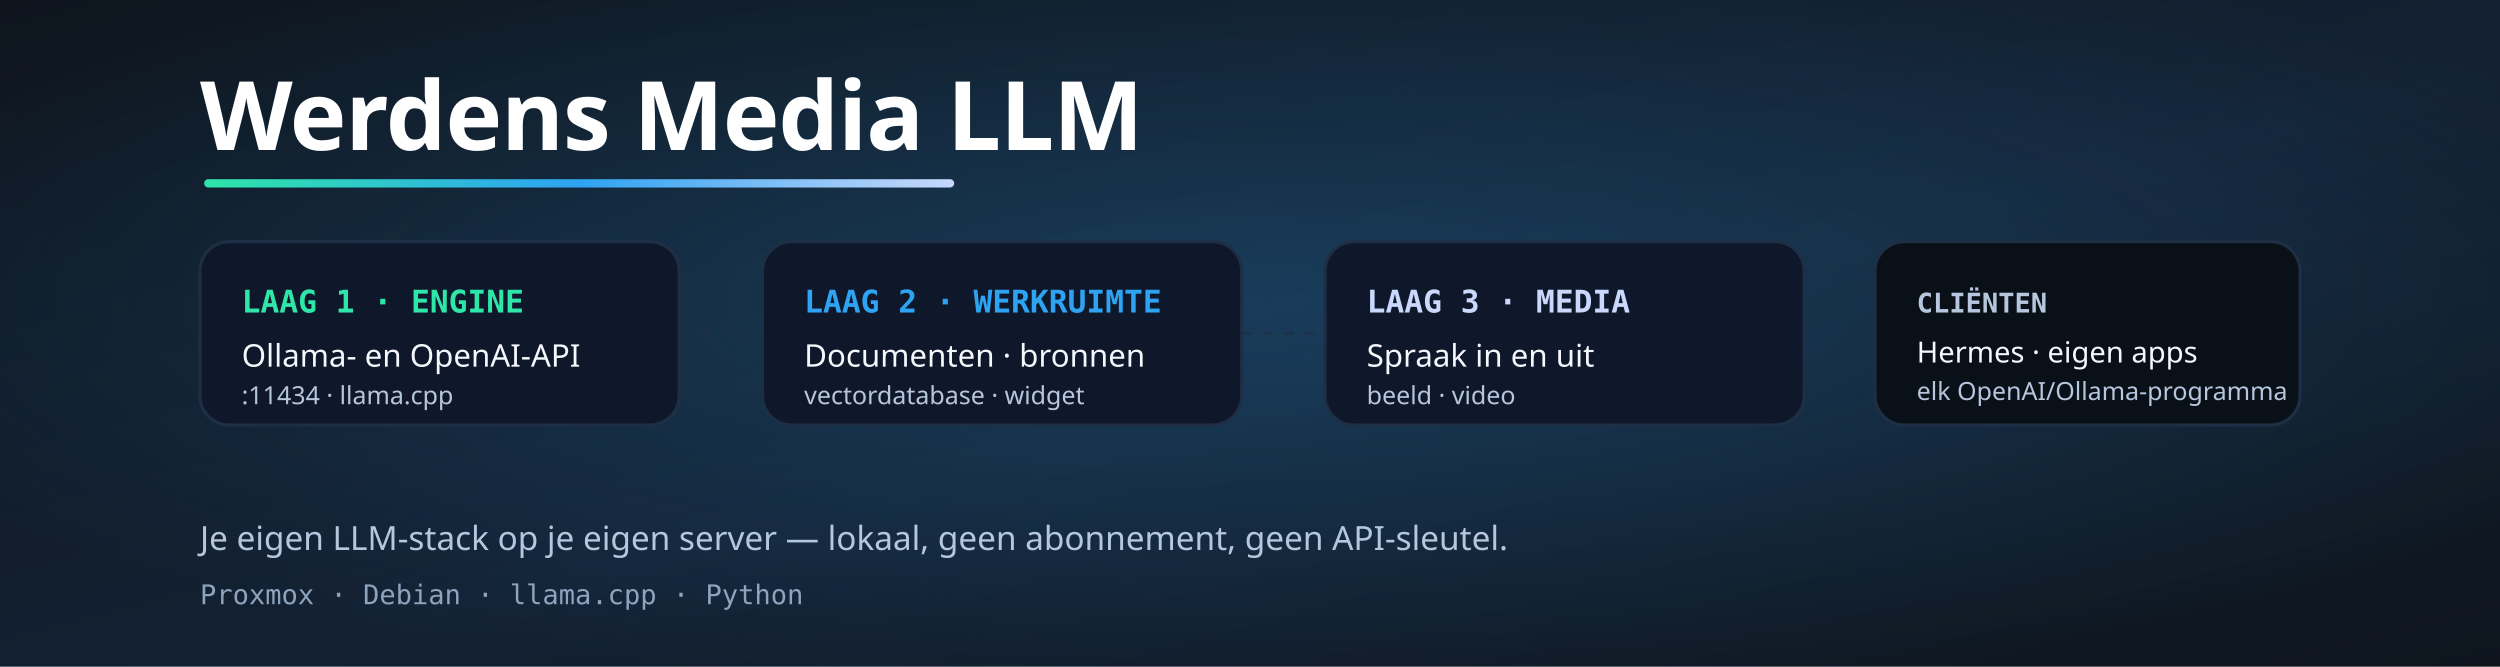
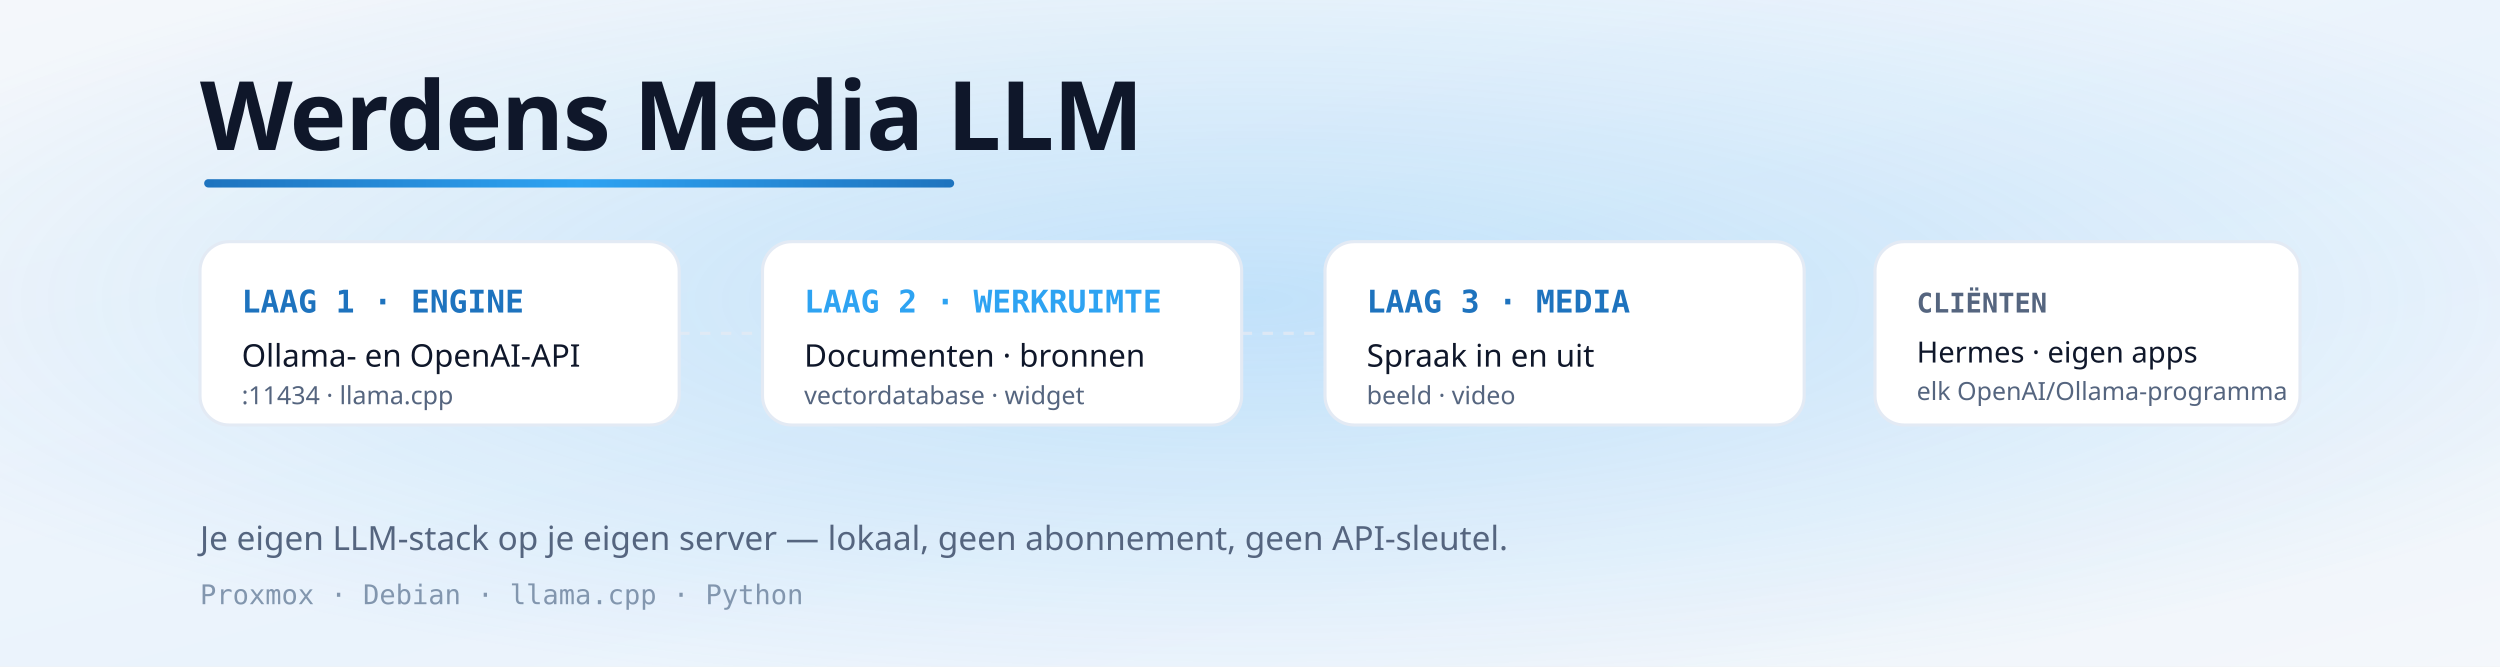
<svg xmlns="http://www.w3.org/2000/svg" viewBox="0 0 1200 320" width="1200" height="320" role="img" aria-label="Werdens Media LLM">
  <defs>
    <linearGradient id="bg" x1="0" y1="0" x2="1" y2="1">
-       <stop offset="0%" stop-color="#0e151d" />
-       <stop offset="55%" stop-color="#132133" />
-       <stop offset="100%" stop-color="#0e151d" />
+       <stop offset="0%" stop-color="#f4f7fb" />
+       <stop offset="55%" stop-color="#eaf3fc" />
+       <stop offset="100%" stop-color="#f4f7fb" />
    </linearGradient>
    <linearGradient id="accent" x1="0" y1="0" x2="1" y2="0">
-       <stop offset="0%" stop-color="#2ee6a8" />
+       <stop offset="0%" stop-color="#1e73be" />
      <stop offset="50%" stop-color="#2ea3f2" />
-       <stop offset="100%" stop-color="#c9d8fb" />
+       <stop offset="100%" stop-color="#1e73be" />
    </linearGradient>
    <radialGradient id="glow" cx="50%" cy="45%" r="60%">
      <stop offset="0%" stop-color="#2ea3f2" stop-opacity="0.22" />
      <stop offset="100%" stop-color="#2ea3f2" stop-opacity="0" />
    </radialGradient>
  </defs>
  <rect width="1200" height="320" fill="url(#bg)" />
  <rect width="1200" height="320" fill="url(#glow)" />
  <g transform="translate(96,116)">
-     <rect x="0" y="0" width="230" height="88" rx="14" fill="#0f172a" stroke="#1e2f45" stroke-width="1.5" />
-     <text x="20" y="34" fill="#2ee6a8" font-family="ui-monospace,SFMono-Regular,Menlo,monospace" font-size="15" font-weight="700">LAAG 1 · ENGINE</text>
-     <text x="20" y="60" fill="#f4f7fb" font-family="ui-sans-serif,system-ui,Segoe UI,sans-serif" font-size="15">Ollama- en OpenAI-API</text>
-     <text x="20" y="78" fill="#b6c7dd" font-family="ui-sans-serif,system-ui,Segoe UI,sans-serif" font-size="12">:11434 · llama.cpp</text>
+     <rect x="0" y="0" width="230" height="88" rx="14" fill="#ffffff" stroke="#e3eaf4" stroke-width="1.5" />
+     <text x="20" y="34" fill="#1e73be" font-family="ui-monospace,SFMono-Regular,Menlo,monospace" font-size="15" font-weight="700">LAAG 1 · ENGINE</text>
+     <text x="20" y="60" fill="#0f172a" font-family="ui-sans-serif,system-ui,Segoe UI,sans-serif" font-size="15">Ollama- en OpenAI-API</text>
+     <text x="20" y="78" fill="#55657f" font-family="ui-sans-serif,system-ui,Segoe UI,sans-serif" font-size="12">:11434 · llama.cpp</text>
  </g>
  <g transform="translate(366,116)">
-     <rect x="0" y="0" width="230" height="88" rx="14" fill="#0f172a" stroke="#1e2f45" stroke-width="1.5" />
+     <rect x="0" y="0" width="230" height="88" rx="14" fill="#ffffff" stroke="#e3eaf4" stroke-width="1.5" />
    <text x="20" y="34" fill="#2ea3f2" font-family="ui-monospace,SFMono-Regular,Menlo,monospace" font-size="15" font-weight="700">LAAG 2 · WERKRUIMTE</text>
-     <text x="20" y="60" fill="#f4f7fb" font-family="ui-sans-serif,system-ui,Segoe UI,sans-serif" font-size="15">Documenten · bronnen</text>
-     <text x="20" y="78" fill="#b6c7dd" font-family="ui-sans-serif,system-ui,Segoe UI,sans-serif" font-size="12">vectordatabase · widget</text>
+     <text x="20" y="60" fill="#0f172a" font-family="ui-sans-serif,system-ui,Segoe UI,sans-serif" font-size="15">Documenten · bronnen</text>
+     <text x="20" y="78" fill="#55657f" font-family="ui-sans-serif,system-ui,Segoe UI,sans-serif" font-size="12">vectordatabase · widget</text>
  </g>
  <g transform="translate(636,116)">
-     <rect x="0" y="0" width="230" height="88" rx="14" fill="#0f172a" stroke="#1e2f45" stroke-width="1.5" />
-     <text x="20" y="34" fill="#c9d8fb" font-family="ui-monospace,SFMono-Regular,Menlo,monospace" font-size="15" font-weight="700">LAAG 3 · MEDIA</text>
-     <text x="20" y="60" fill="#f4f7fb" font-family="ui-sans-serif,system-ui,Segoe UI,sans-serif" font-size="15">Spraak in en uit</text>
-     <text x="20" y="78" fill="#b6c7dd" font-family="ui-sans-serif,system-ui,Segoe UI,sans-serif" font-size="12">beeld · video</text>
+     <rect x="0" y="0" width="230" height="88" rx="14" fill="#ffffff" stroke="#e3eaf4" stroke-width="1.5" />
+     <text x="20" y="34" fill="#1e73be" font-family="ui-monospace,SFMono-Regular,Menlo,monospace" font-size="15" font-weight="700">LAAG 3 · MEDIA</text>
+     <text x="20" y="60" fill="#0f172a" font-family="ui-sans-serif,system-ui,Segoe UI,sans-serif" font-size="15">Spraak in en uit</text>
+     <text x="20" y="78" fill="#55657f" font-family="ui-sans-serif,system-ui,Segoe UI,sans-serif" font-size="12">beeld · video</text>
  </g>
-   <g stroke="#1e2f45" stroke-width="1.5" stroke-dasharray="5 5" opacity="0.8">
+   <g stroke="#e3eaf4" stroke-width="1.5" stroke-dasharray="5 5" opacity="0.8">
    <line x1="326" y1="160" x2="366" y2="160" />
    <line x1="596" y1="160" x2="636" y2="160" />
  </g>
  <g transform="translate(900,116)">
-     <rect x="0" y="0" width="204" height="88" rx="14" fill="#0a1018" stroke="#1e2f45" stroke-width="1.5" />
-     <text x="20" y="34" fill="#b6c7dd" font-family="ui-monospace,SFMono-Regular,Menlo,monospace" font-size="13" font-weight="700">CLIËNTEN</text>
-     <text x="20" y="58" fill="#f4f7fb" font-family="ui-sans-serif,system-ui,Segoe UI,sans-serif" font-size="14">Hermes · eigen apps</text>
-     <text x="20" y="76" fill="#b6c7dd" font-family="ui-sans-serif,system-ui,Segoe UI,sans-serif" font-size="12">elk OpenAI/Ollama-programma</text>
+     <rect x="0" y="0" width="204" height="88" rx="14" fill="#ffffff" stroke="#e3eaf4" stroke-width="1.5" />
+     <text x="20" y="34" fill="#55657f" font-family="ui-monospace,SFMono-Regular,Menlo,monospace" font-size="13" font-weight="700">CLIËNTEN</text>
+     <text x="20" y="58" fill="#0f172a" font-family="ui-sans-serif,system-ui,Segoe UI,sans-serif" font-size="14">Hermes · eigen apps</text>
+     <text x="20" y="76" fill="#55657f" font-family="ui-sans-serif,system-ui,Segoe UI,sans-serif" font-size="12">elk OpenAI/Ollama-programma</text>
  </g>
-   <text x="96" y="72" fill="#ffffff" font-family="ui-sans-serif,system-ui,Segoe UI,sans-serif" font-size="46" font-weight="800" letter-spacing="-0.5">Werdens Media LLM</text>
+   <text x="96" y="72" fill="#0f172a" font-family="ui-sans-serif,system-ui,Segoe UI,sans-serif" font-size="46" font-weight="800" letter-spacing="-0.5">Werdens Media LLM</text>
  <rect x="98" y="86" width="360" height="4" rx="2" fill="url(#accent)" />
-   <text x="96" y="264" fill="#b6c7dd" font-family="ui-sans-serif,system-ui,Segoe UI,sans-serif" font-size="16">Je eigen LLM-stack op je eigen server — lokaal, geen abonnement, geen API-sleutel.</text>
-   <text x="96" y="290" fill="#8ea3bd" font-family="ui-monospace,SFMono-Regular,Menlo,monospace" font-size="13">Proxmox · Debian · llama.cpp · Python</text>
+   <text x="96" y="264" fill="#55657f" font-family="ui-sans-serif,system-ui,Segoe UI,sans-serif" font-size="16">Je eigen LLM-stack op je eigen server — lokaal, geen abonnement, geen API-sleutel.</text>
+   <text x="96" y="290" fill="#8296ae" font-family="ui-monospace,SFMono-Regular,Menlo,monospace" font-size="13">Proxmox · Debian · llama.cpp · Python</text>
</svg>
